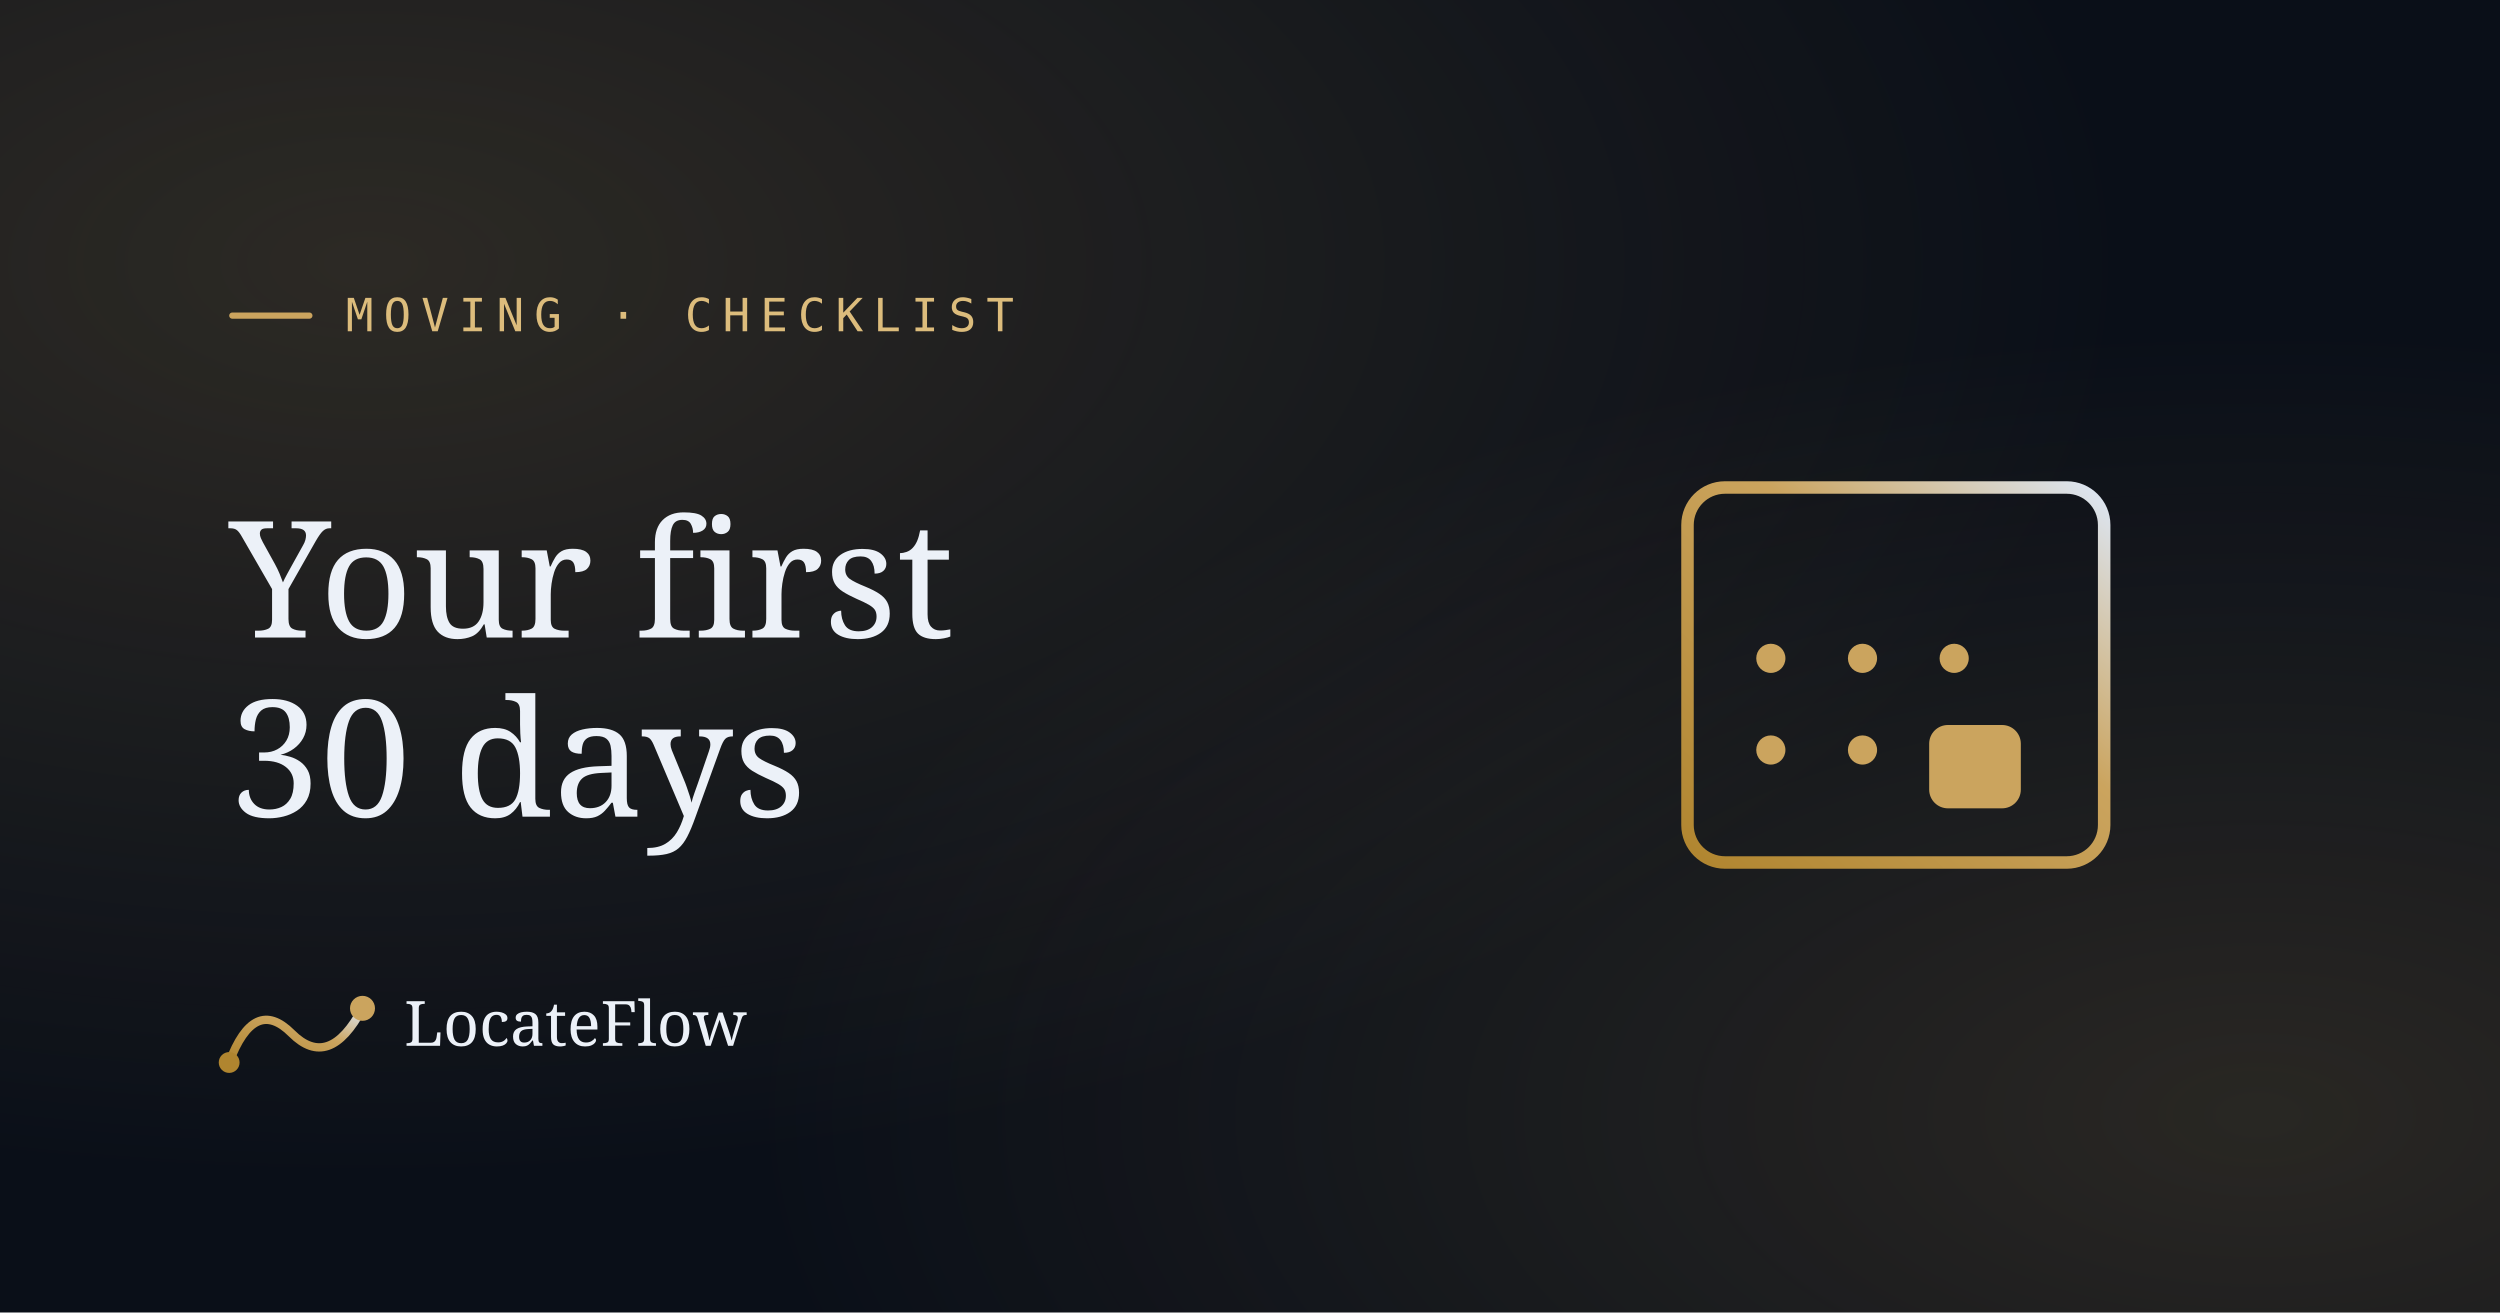
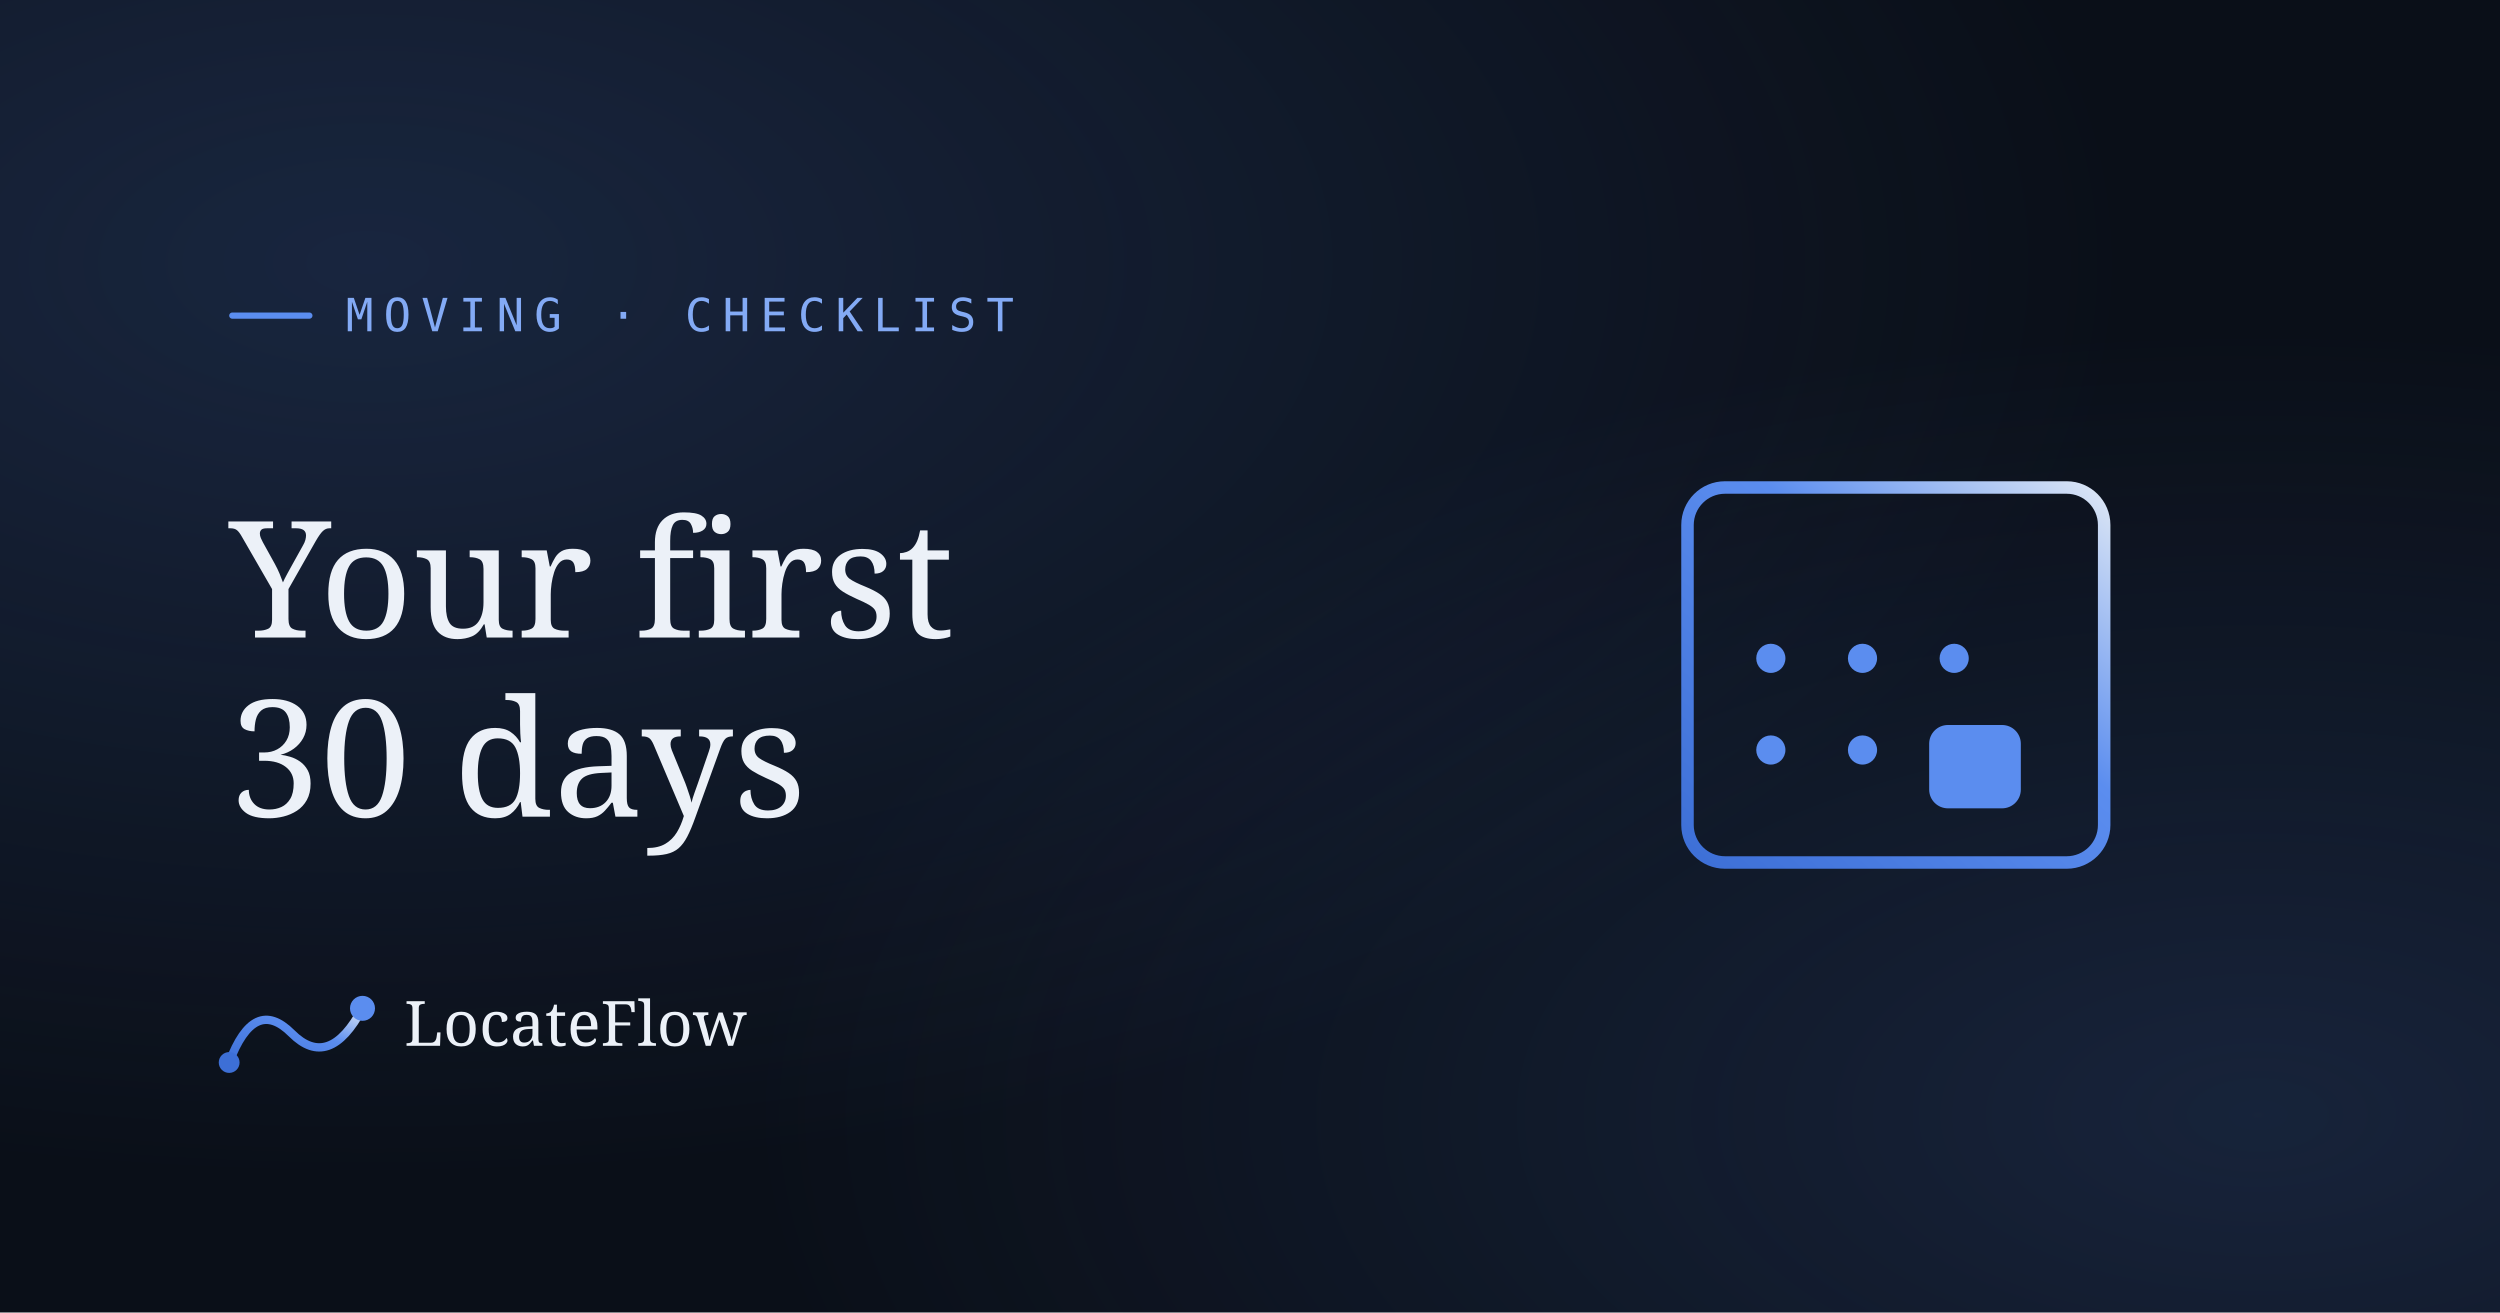
<svg xmlns="http://www.w3.org/2000/svg" viewBox="0 0 1200 630" fill="none" role="img" aria-label="The first 30 days after moving timeline">
  <defs>
    <linearGradient id="flow" x1="0" y1="1" x2="1" y2="0">
-       <stop offset="0%" stop-color="#B0852F" />
-       <stop offset="60%" stop-color="#CBA45E" />
+       <stop offset="0%" stop-color="#3D6FD6" />
+       <stop offset="60%" stop-color="#5B8DEF" />
      <stop offset="100%" stop-color="#DDE7F5" />
    </linearGradient>
    <radialGradient id="tr" cx="0.15" cy="0.2" r="0.7">
-       <stop offset="0%" stop-color="#CBA45E" stop-opacity="0.18" />
-       <stop offset="100%" stop-color="#CBA45E" stop-opacity="0" />
+       <stop offset="0%" stop-color="#5B8DEF" stop-opacity="0.18" />
+       <stop offset="100%" stop-color="#5B8DEF" stop-opacity="0" />
    </radialGradient>
    <radialGradient id="br" cx="0.9" cy="0.85" r="0.6">
-       <stop offset="0%" stop-color="#CBA45E" stop-opacity="0.16" />
-       <stop offset="100%" stop-color="#CBA45E" stop-opacity="0" />
+       <stop offset="0%" stop-color="#5B8DEF" stop-opacity="0.16" />
+       <stop offset="100%" stop-color="#5B8DEF" stop-opacity="0" />
    </radialGradient>
  </defs>
  <rect width="1200" height="630" fill="#0A0F18" />
  <rect width="1200" height="630" fill="url(#tr)" />
  <rect width="1200" height="630" fill="url(#br)" />
-   <rect x="110" y="150" width="40" height="3" rx="1.5" fill="#CBA45E" />
-   <text x="166" y="159" font-family="'Geist Mono', ui-monospace, monospace" font-size="22" letter-spacing="0.22em" fill="#DCBC7C">MOVING · CHECKLIST</text>
+   <rect x="110" y="150" width="40" height="3" rx="1.5" fill="#5B8DEF" />
+   <text x="166" y="159" font-family="'Geist Mono', ui-monospace, monospace" font-size="22" letter-spacing="0.22em" fill="#83AAF5">MOVING · CHECKLIST</text>
  <text x="110" y="306" font-family="Playfair Display, Didot, Georgia, serif" font-size="78" font-weight="500" fill="#ECF1F8" letter-spacing="0">Your first</text>
  <text x="110" y="392" font-family="Playfair Display, Didot, Georgia, serif" font-size="78" font-weight="500" fill="#ECF1F8" letter-spacing="0">30 days</text>
  <g transform="translate(810,210)" stroke="url(#flow)" stroke-width="6" stroke-linecap="round" stroke-linejoin="round">
    <rect x="0" y="24" width="200" height="180" rx="18" />
    <line x1="0" y1="70" x2="200" y2="70" />
    <line x1="52" y1="4" x2="52" y2="44" />
    <line x1="148" y1="4" x2="148" y2="44" />
  </g>
-   <g transform="translate(810,210)" fill="#CBA45E" stroke="none">
+   <g transform="translate(810,210)" fill="#5B8DEF" stroke="none">
    <circle cx="40" cy="106" r="7" />
    <circle cx="84" cy="106" r="7" />
    <circle cx="128" cy="106" r="7" />
    <circle cx="40" cy="150" r="7" />
    <circle cx="84" cy="150" r="7" />
    <rect x="116" y="138" width="44" height="40" rx="9" />
  </g>
  <g transform="translate(110,470)">
    <path d="M0 40 Q 12 8, 30 26 T 64 14" stroke="url(#flow)" stroke-width="4" fill="none" stroke-linecap="round" />
-     <circle cx="0" cy="40" r="5" fill="#B0852F" />
-     <circle cx="64" cy="14" r="6" fill="#CBA45E" />
+     <circle cx="0" cy="40" r="5" fill="#3D6FD6" />
+     <circle cx="64" cy="14" r="6" fill="#5B8DEF" />
    <text x="84" y="32" font-family="Playfair Display, Didot, Georgia, serif" font-size="30" fill="#ECF1F8">LocateFlow</text>
  </g>
</svg>
